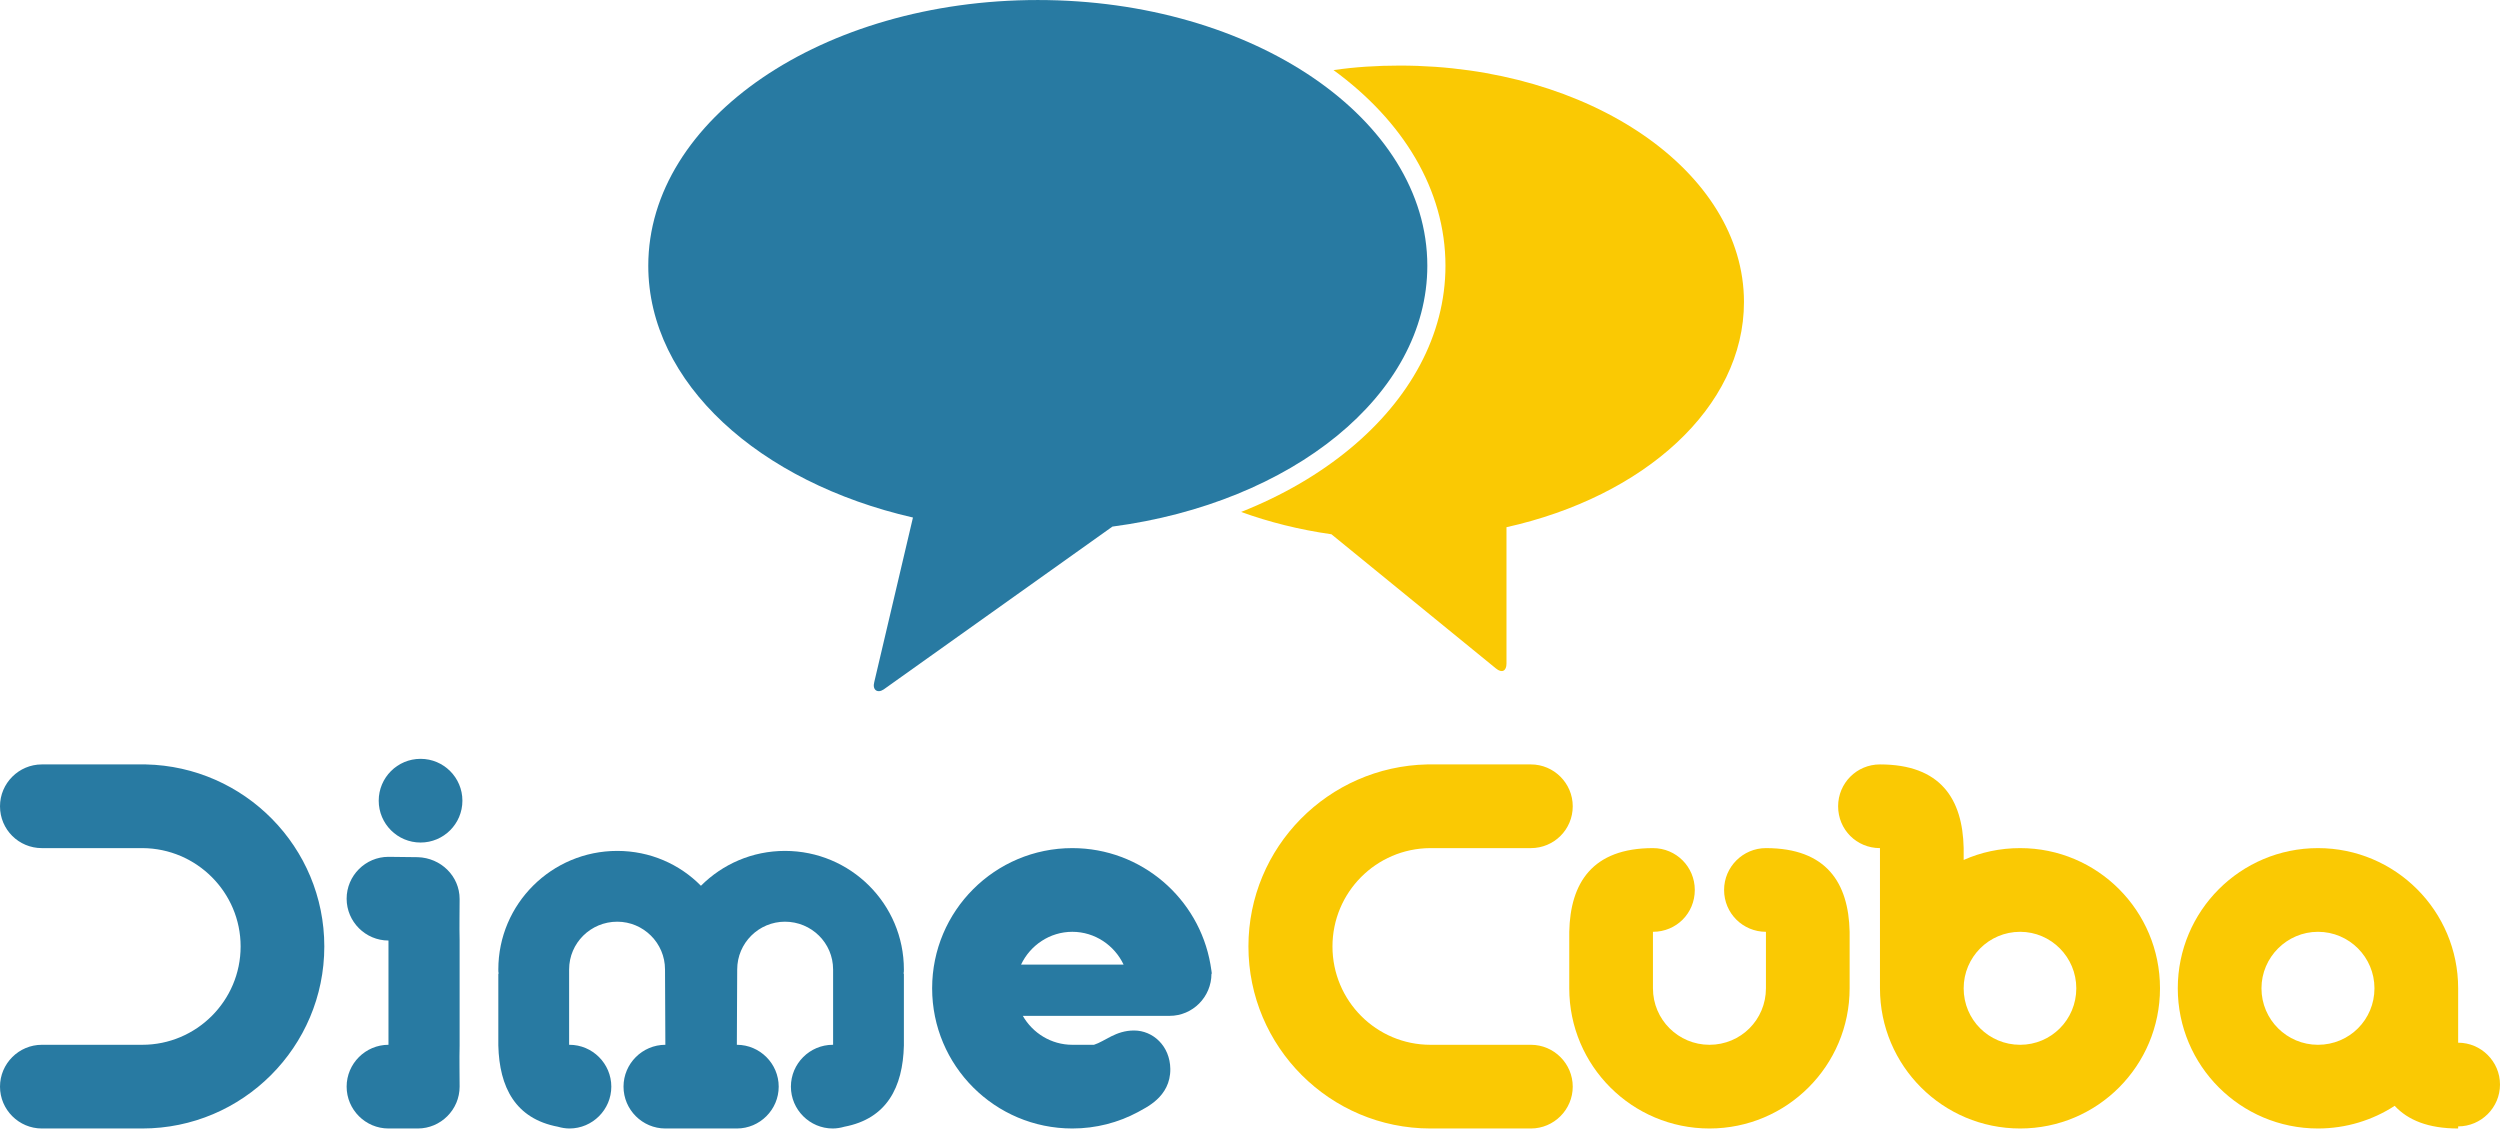
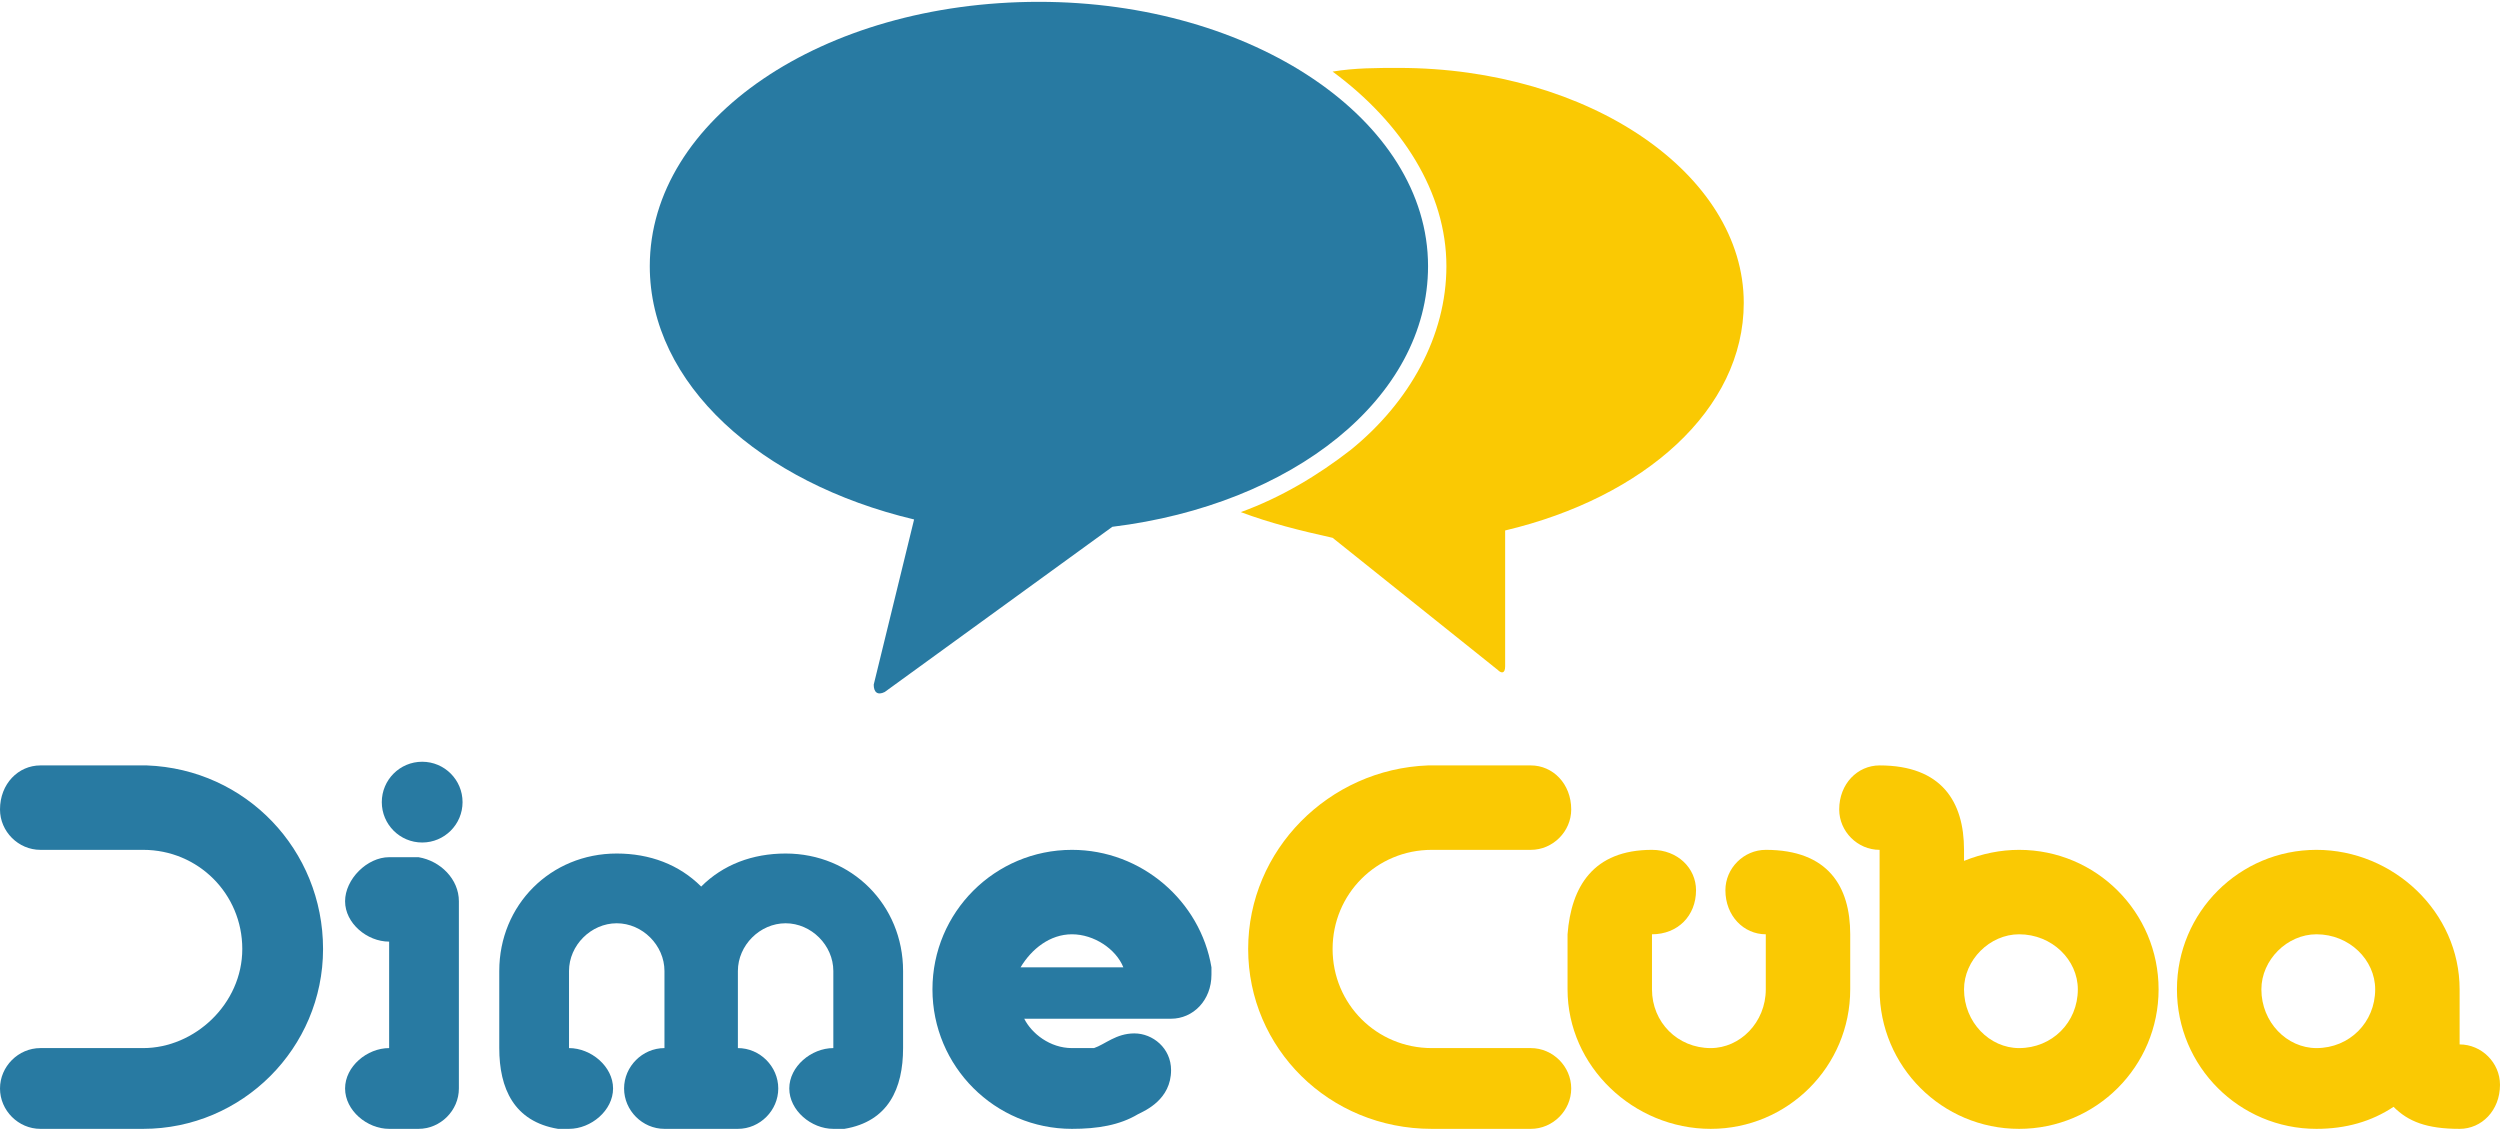
- <svg xmlns="http://www.w3.org/2000/svg" xml:space="preserve" width="57.678mm" height="26.036mm" version="1.1" style="shape-rendering:geometricPrecision; text-rendering:geometricPrecision; image-rendering:optimizeQuality; fill-rule:evenodd; clip-rule:evenodd" viewBox="0 0 7169 3236">
-   <defs>
-     <style type="text/css">
-    
-     .fil1 {fill:#287AA2}
-     .fil0 {fill:#FAC903}
-    
-   </style>
-   </defs>
+ <svg xmlns="http://www.w3.org/2000/svg" xml:space="preserve" width="681px" height="308px" version="1.1" shape-rendering="geometricPrecision" text-rendering="geometricPrecision" image-rendering="optimizeQuality" fill-rule="evenodd" clip-rule="evenodd" viewBox="0 0 681 307">
  <g id="Capa_x0020_1">
-     <path class="fil0" d="M4014 188c545,0 987,304 987,678 0,302 -286,558 -682,646l1 0 0 391c0,21 -13,28 -30,14l-472 -385 0 0c-92,-13 -179,-35 -259,-64 119,-47 225,-109 313,-182 170,-141 273,-324 273,-524 0,-218 -122,-416 -321,-561 61,-9 125,-13 190,-13z" />
-     <path class="fil0" d="M4390 2996l-288 0 0 0c-155,0 -281,-126 -281,-282 0,-155 125,-281 280,-282l289 0c66,0 120,-53 120,-120 0,-66 -54,-120 -120,-120l-288 0 0 0 -1 0 -8 0 0 0c-284,6 -513,237 -513,522 0,288 234,522 522,522l0 0 288 0c66,0 120,-54 120,-120 0,-66 -54,-120 -120,-120z" />
-     <path class="fil0" d="M5793 2432c222,0 401,180 401,402 0,222 -179,402 -401,402 -222,0 -402,-180 -402,-402l0 -402c-67,0 -120,-53 -120,-120 0,-66 53,-120 120,-120l0 0c174,0 237,99 240,240l0 34c49,-22 104,-34 162,-34zm0 240c89,0 161,73 161,162 0,90 -72,162 -161,162 -90,0 -162,-72 -162,-162 0,-89 72,-162 162,-162z" />
-     <path class="fil0" d="M6647 2432c222,0 402,180 402,402l0 0 0 156c66,0 120,54 120,120 0,66 -54,120 -120,120l0 6c-86,0 -144,-24 -182,-65 -63,41 -139,65 -220,65 -222,0 -402,-180 -402,-402 0,-222 180,-402 402,-402zm0 240c90,0 162,73 162,162l0 0c0,90 -72,162 -162,162 -89,0 -162,-72 -162,-162 0,-89 73,-162 162,-162z" />
-     <path class="fil0" d="M5304 2672c-3,-140 -66,-240 -240,-240 -66,0 -120,54 -120,120 0,67 54,120 120,120l0 162c0,90 -72,162 -162,162 -89,0 -162,-72 -162,-162l0 -162c67,0 120,-53 120,-120 0,-66 -53,-120 -120,-120 -174,0 -237,100 -240,240l0 162c0,222 180,402 402,402 222,0 402,-180 402,-402l0 -162z" />
-     <path class="fil1" d="M2976 0c617,0 1117,341 1117,762 0,371 -389,680 -903,748l0 0 -656 467c-18,12 -33,1 -27,-21l111 -472c-441,-101 -759,-386 -759,-722 0,-421 500,-762 1117,-762z" />
-     <path class="fil1" d="M120 2996l288 0 0 0c155,0 282,-126 282,-282 0,-155 -126,-281 -281,-282l-289 0c-66,0 -120,-53 -120,-120 0,-66 54,-120 120,-120l288 0 0 0 1 0 9 0 0 0c283,6 512,237 512,522 0,288 -234,522 -522,522l0 0 -288 0c-66,0 -120,-54 -120,-120 0,-66 54,-120 120,-120z" />
-     <path class="fil1" d="M2388 2996l1 0c0,-72 0,-144 0,-216 0,-76 -62,-137 -138,-137 -75,0 -137,61 -137,137 0,69 -1,144 -1,216 66,0 120,54 120,120 0,66 -54,120 -120,120l-1 0 0 0 0 0 -203 0 0 0 0 0 -1 0c-66,0 -120,-54 -120,-120 0,-66 54,-120 120,-120 0,-72 -1,-147 -1,-216 0,-76 -62,-137 -137,-137 -76,0 -138,61 -138,137 0,72 0,144 0,216l1 0c66,0 120,54 120,120 0,66 -54,120 -120,120 -11,0 -23,-2 -33,-5 -122,-23 -168,-113 -171,-233l0 -206 1 0c-1,-4 -1,-8 -1,-12 0,-188 153,-340 341,-340 94,0 179,38 240,100 62,-62 147,-100 241,-100 188,0 341,152 341,340 0,4 0,8 -1,12l1 0 0 206c-3,120 -49,210 -171,233 -10,3 -22,5 -33,5 -66,0 -120,-54 -120,-120 0,-66 54,-120 120,-120z" />
-     <circle class="fil1" cx="1206" cy="2296" r="120" />
-     <path class="fil1" d="M3252 2955c54,0 103,44 104,110 1,82 -73,112 -93,124 -56,30 -120,47 -188,47 -222,0 -402,-180 -402,-402 0,-222 180,-402 402,-402 198,0 363,144 396,333 1,6 2,13 3,19l1 8 -1 0c0,67 -54,121 -120,121l-91 0 -47 0 -283 0c28,49 81,83 142,83l62 0c32,-10 62,-41 115,-41zm-30 -189l-294 0c26,-55 82,-94 147,-94 65,0 121,39 147,94z" />
-     <path class="fil1" d="M1318 3116c0,66 -54,120 -120,120 -29,0 -55,0 -84,0 -66,0 -120,-54 -120,-120 0,-66 54,-120 120,-120l0 -160 0 -139c-66,0 -120,-54 -120,-120 0,-66 54,-120 120,-120l84 1c66,2 120,54 120,120 0,42 -1,74 0,118l0 140 0 162c-1,44 0,76 0,118z" />
+     <g id="_2477349718432">
+       <path fill="#FAC903" d="M381 18c52,0 94,29 94,64 0,29 -27,53 -65,62l0 0 0 37c0,2 -1,2 -2,1l-45 -36 0 0c-9,-2 -17,-4 -25,-7 11,-4 21,-10 30,-17 16,-13 26,-31 26,-50 0,-20 -12,-39 -31,-53 6,-1 12,-1 18,-1z" />
+       <path fill="#FAC903" d="M417 285l-27 0 0 0c-15,0 -27,-12 -27,-27 0,-15 12,-27 27,-27l27 0c6,0 11,-5 11,-11 0,-7 -5,-12 -11,-12l-27 0 0 0 0 0 -1 0 0 0c-27,1 -49,23 -49,50 0,27 22,49 50,49l0 0 27 0c6,0 11,-5 11,-11 0,-6 -5,-11 -11,-11l0 0z" />
+       <path fill="#FAC903" d="M550 231c21,0 38,17 38,38 0,21 -17,38 -38,38 -21,0 -38,-17 -38,-38l0 -38c-6,0 -11,-5 -11,-11 0,-7 5,-12 11,-12l0 0c17,0 23,10 23,23l0 3c5,-2 10,-3 15,-3l0 0zm0 23c9,0 16,7 16,15 0,9 -7,16 -16,16 -8,0 -15,-7 -15,-16 0,-8 7,-15 15,-15z" />
+       <path fill="#FAC903" d="M631 231c21,0 39,17 39,38l0 0 0 15c6,0 11,5 11,11 0,7 -5,12 -11,12l0 0c-9,0 -14,-2 -18,-6 -6,4 -13,6 -21,6 -21,0 -38,-17 -38,-38 0,-21 17,-38 38,-38l0 0zm0 23c9,0 16,7 16,15l0 0c0,9 -7,16 -16,16 -8,0 -15,-7 -15,-16 0,-8 7,-15 15,-15z" />
+       <path fill="#FAC903" d="M504 254c0,-13 -6,-23 -23,-23 -6,0 -11,5 -11,11 0,7 5,12 11,12l0 15c0,9 -7,16 -15,16 -9,0 -16,-7 -16,-16l0 -15c7,0 12,-5 12,-12 0,-6 -5,-11 -12,-11 -16,0 -22,10 -23,23l0 15c0,21 18,38 39,38 21,0 38,-17 38,-38l0 -15z" />
+       <path fill="#287AA2" d="M283 0c58,0 106,32 106,72 0,36 -37,65 -86,71l0 0 -62 45c-2,1 -3,0 -3,-2l11 -45c-42,-10 -72,-37 -72,-69 0,-40 47,-72 106,-72l0 0z" />
+       <path fill="#287AA2" d="M11 285l28 0 0 0c14,0 27,-12 27,-27 0,-15 -12,-27 -27,-27l-28 0c-6,0 -11,-5 -11,-11 0,-7 5,-12 11,-12l28 0 0 0 0 0 1 0 0 0c27,1 48,23 48,50 0,27 -22,49 -49,49l0 0 -28 0c-6,0 -11,-5 -11,-11 0,-6 5,-11 11,-11l0 0z" />
+       <path fill="#287AA2" d="M227 285l0 0c0,-7 0,-14 0,-21 0,-7 -6,-13 -13,-13 -7,0 -13,6 -13,13 0,7 0,14 0,21 6,0 11,5 11,11 0,6 -5,11 -11,11l0 0 0 0 0 0 -20 0 0 0 0 0 0 0c-6,0 -11,-5 -11,-11 0,-6 5,-11 11,-11 0,-7 0,-14 0,-21 0,-7 -6,-13 -13,-13 -7,0 -13,6 -13,13 0,7 0,14 0,21l0 0c6,0 12,5 12,11 0,6 -6,11 -12,11 -1,0 -2,0 -3,0 -12,-2 -16,-11 -16,-22l0 -20 0 0c0,0 0,-1 0,-1 0,-18 14,-32 32,-32 9,0 17,3 23,9 6,-6 14,-9 23,-9 18,0 32,14 32,32 0,0 0,1 0,1l0 0 0 20c0,11 -4,20 -16,22 -1,0 -2,0 -3,0 -6,0 -12,-5 -12,-11 0,-6 6,-11 12,-11l0 0z" />
+       <circle fill="#287AA2" cx="115" cy="218" r="11" />
+       <path fill="#287AA2" d="M309 281c5,0 10,4 10,10 0,8 -7,11 -9,12 -5,3 -11,4 -18,4 -21,0 -38,-17 -38,-38 0,-21 17,-38 38,-38 19,0 35,14 38,32 0,0 0,1 0,1l0 1 0 0c0,7 -5,12 -11,12l-9 0 -5 0 -26 0c2,4 7,8 13,8l6 0c3,-1 6,-4 11,-4l0 0zm-3 -18l-28 0c3,-5 8,-9 14,-9 6,0 12,4 14,9z" />
+       <path fill="#287AA2" d="M125 296c0,6 -5,11 -11,11 -3,0 -5,0 -8,0 -6,0 -12,-5 -12,-11 0,-6 6,-11 12,-11l0 -16 0 -13c-6,0 -12,-5 -12,-11 0,-6 6,-12 12,-12l8 0c6,1 11,6 11,12 0,4 0,7 0,11l0 13 0 16c0,4 0,7 0,11z" />
+     </g>
  </g>
</svg>
